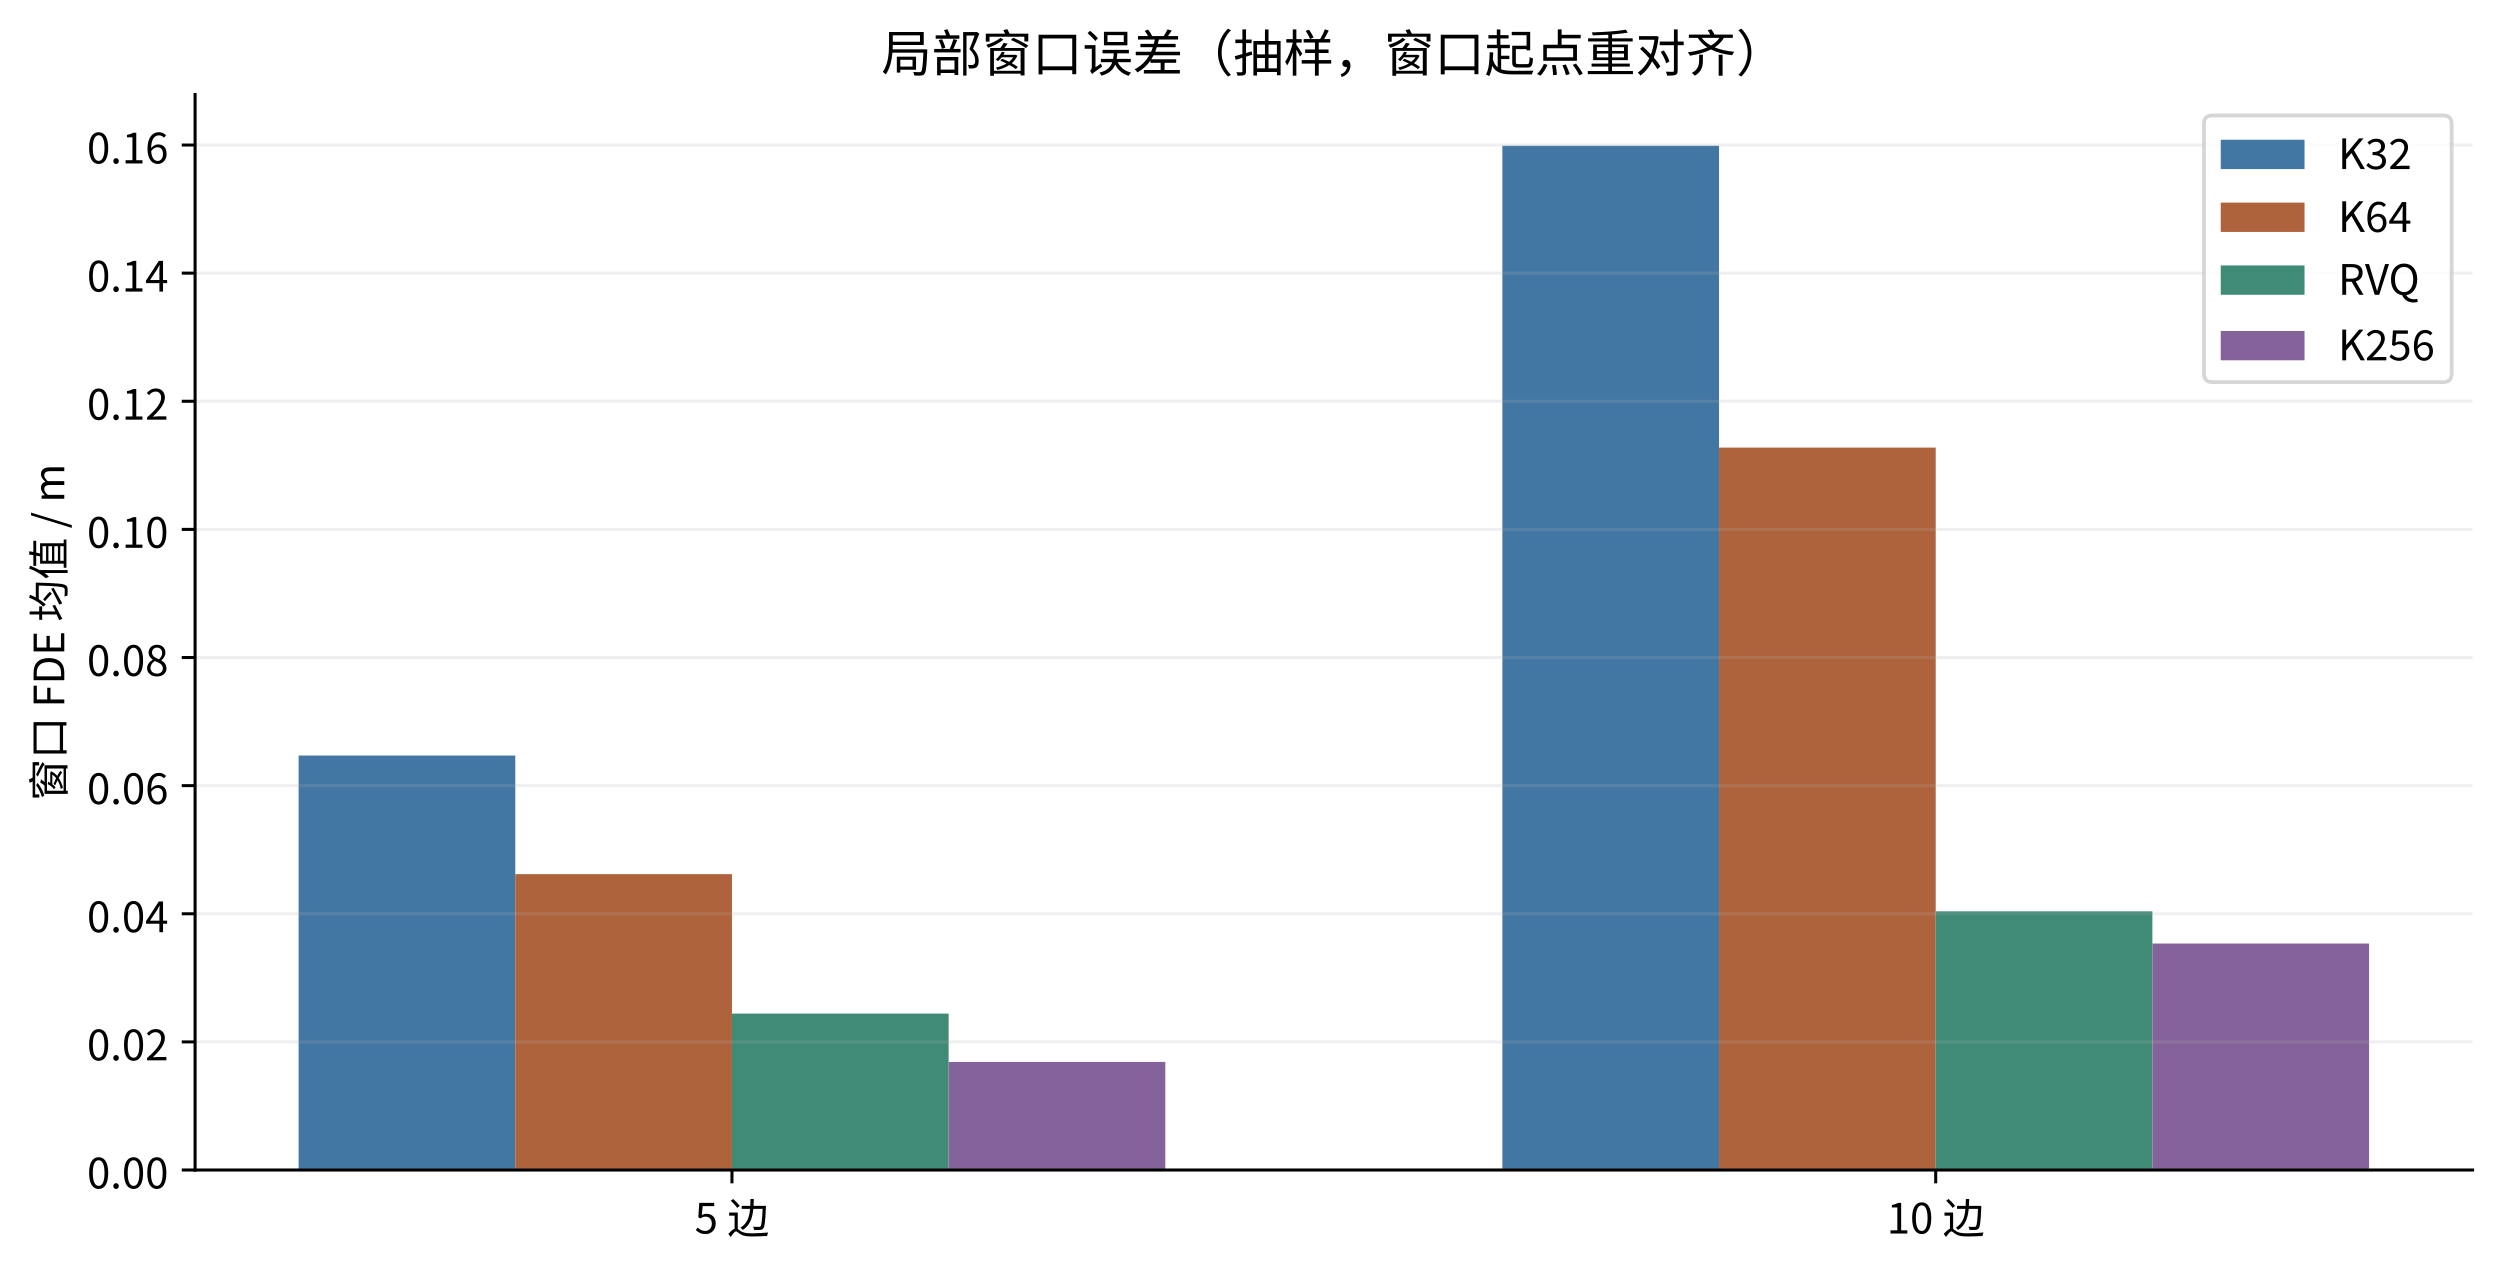
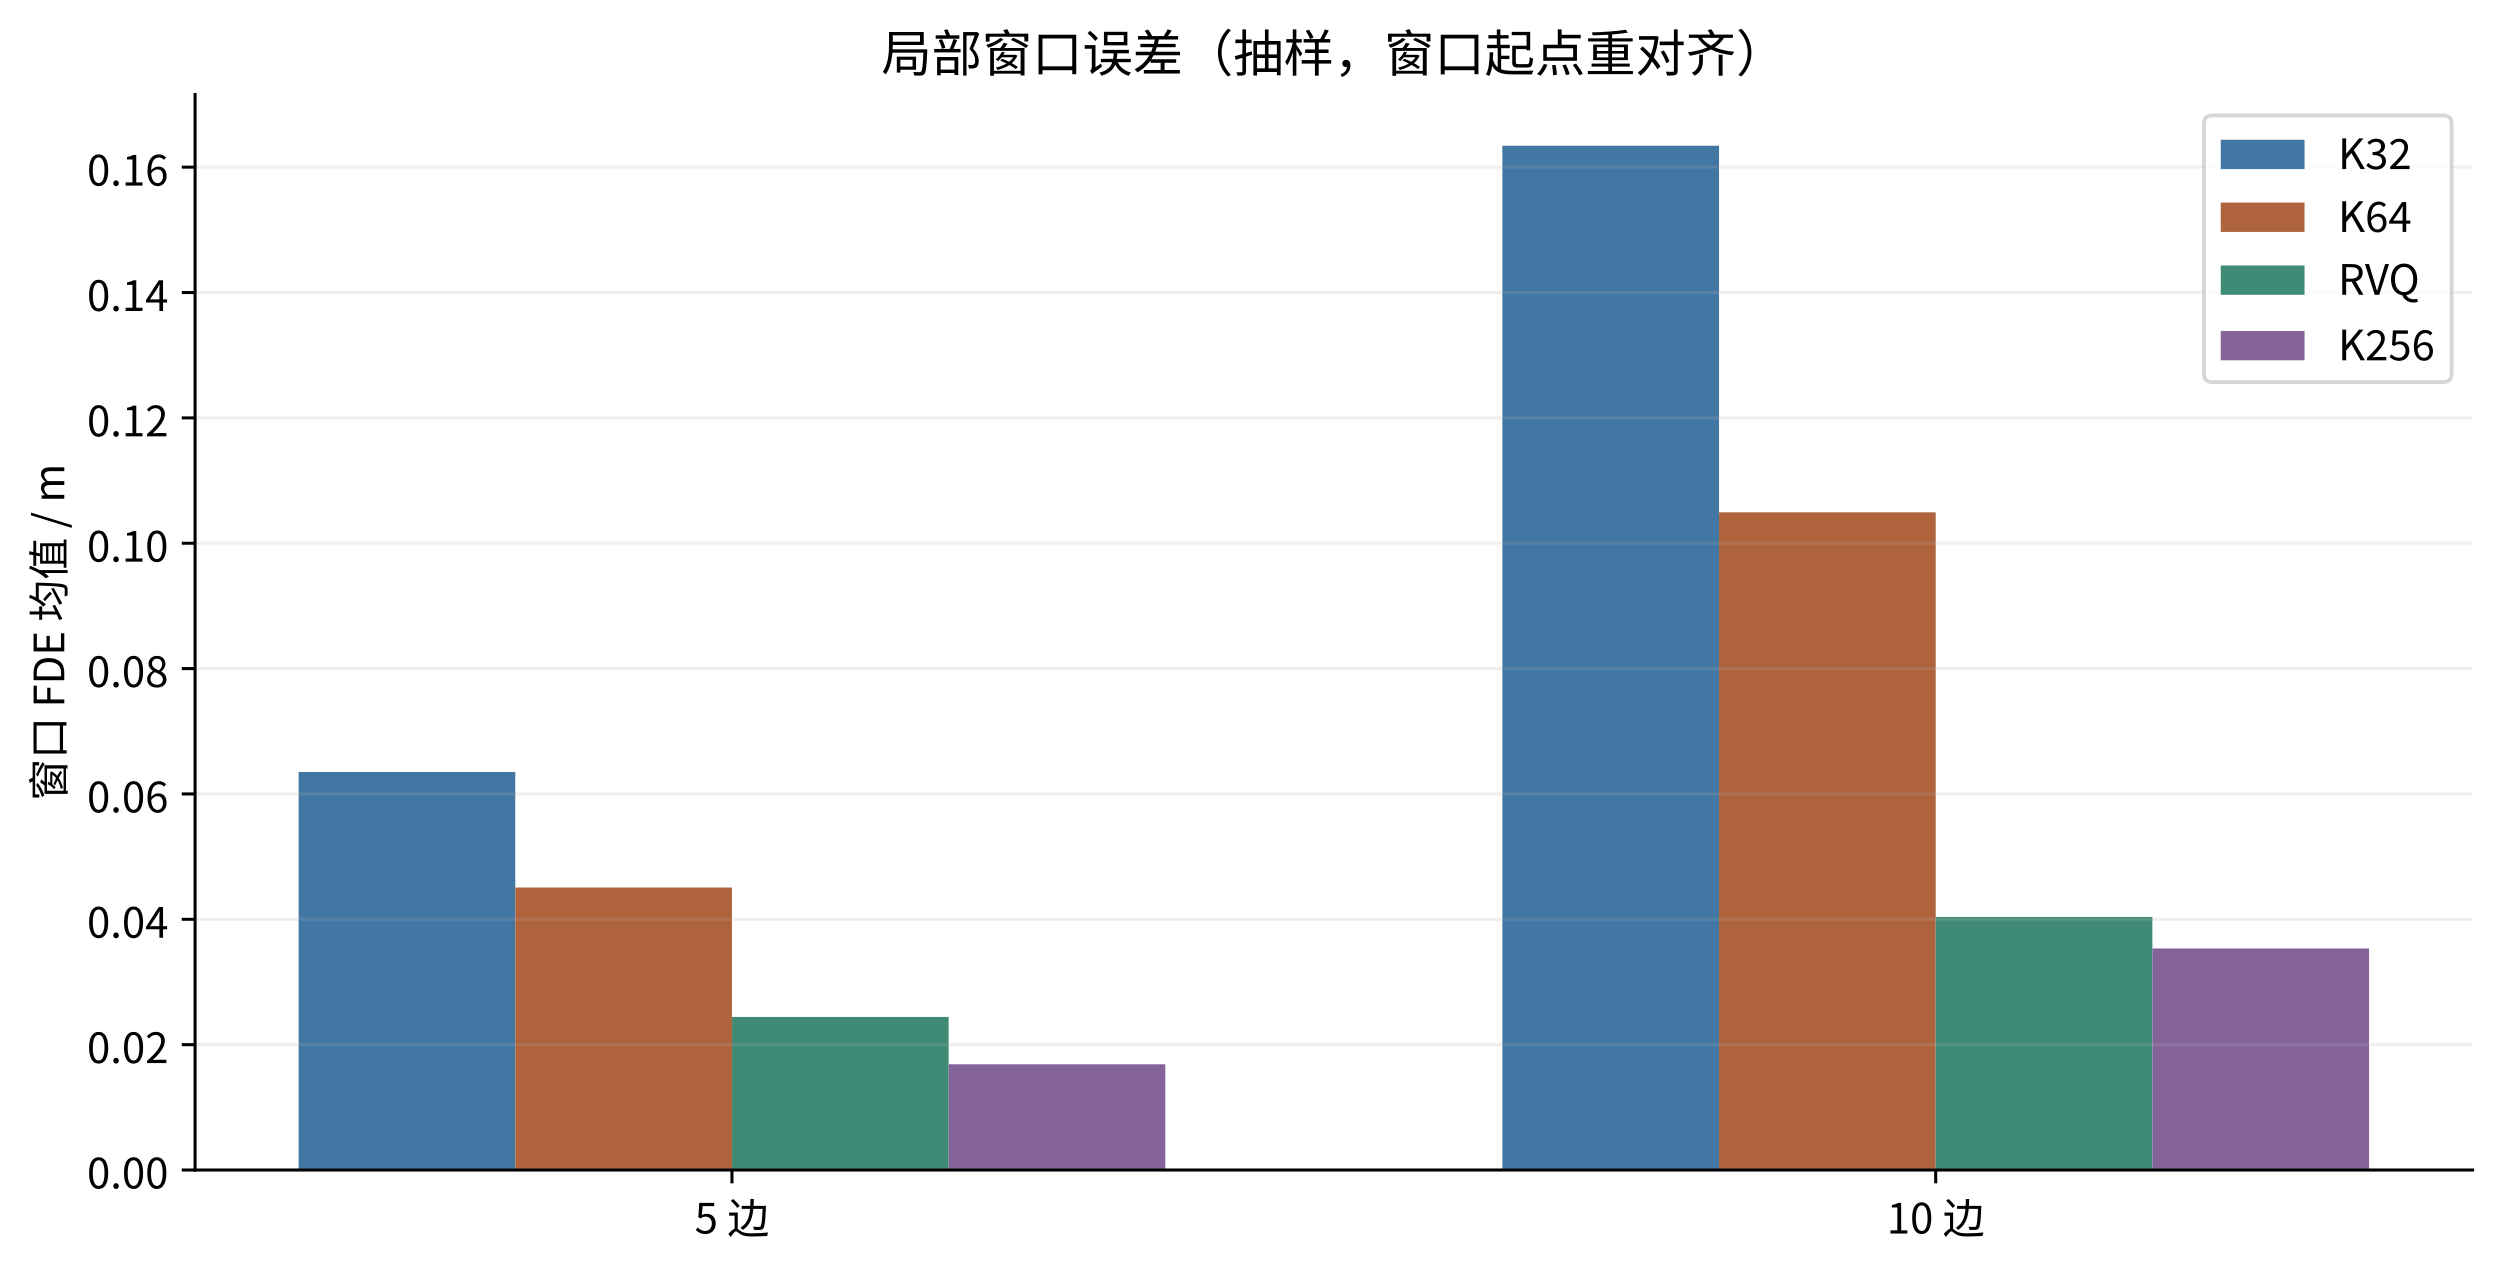
<svg xmlns="http://www.w3.org/2000/svg" xmlns:xlink="http://www.w3.org/1999/xlink" width="656.4pt" height="332.4pt" viewBox="0 0 656.4 332.4" version="1.1">
  <defs>
    <style type="text/css">*{stroke-linejoin: round; stroke-linecap: butt}</style>
  </defs>
  <g id="figure_1">
    <g id="patch_1">
      <path d="M 0 332.4  L 656.4 332.4  L 656.4 0  L 0 0  z " style="fill: #ffffff" />
    </g>
    <g id="axes_1">
      <g id="patch_2">
        <path d="M 51.222 307.2  L 649.2 307.2  L 649.2 24.816  L 51.222 24.816  z " style="fill: #ffffff" />
      </g>
      <g id="patch_3">
-         <path d="M 78.403 307.2  L 135.293 307.2  L 135.293 198.372  L 78.403 198.372  z " clip-path="url(#pcf52a95113)" style="fill: #4277a3" />
+         <path d="M 78.403 307.2  L 135.293 307.2  L 135.293 202.692  L 78.403 202.692  z " clip-path="url(#pcb01c8362a)" style="fill: #4277a3" />
      </g>
      <g id="patch_4">
-         <path d="M 394.459 307.2  L 451.349 307.2  L 451.349 38.263  L 394.459 38.263  z " clip-path="url(#pcf52a95113)" style="fill: #4277a3" />
+         <path d="M 394.459 307.2  L 451.349 307.2  L 451.349 38.263  L 394.459 38.263  z " clip-path="url(#pcb01c8362a)" style="fill: #4277a3" />
      </g>
      <g id="patch_5">
-         <path d="M 135.293 307.2  L 192.183 307.2  L 192.183 229.509  L 135.293 229.509  z " clip-path="url(#pcf52a95113)" style="fill: #ae633c" />
+         <path d="M 135.293 307.2  L 192.183 307.2  L 192.183 233.034  L 135.293 233.034  z " clip-path="url(#pcb01c8362a)" style="fill: #ae633c" />
      </g>
      <g id="patch_6">
-         <path d="M 451.349 307.2  L 508.239 307.2  L 508.239 117.519  L 451.349 117.519  z " clip-path="url(#pcf52a95113)" style="fill: #ae633c" />
+         <path d="M 451.349 307.2  L 508.239 307.2  L 508.239 134.524  L 451.349 134.524  z " clip-path="url(#pcb01c8362a)" style="fill: #ae633c" />
      </g>
      <g id="patch_7">
-         <path d="M 192.183 307.2  L 249.073 307.2  L 249.073 266.123  L 192.183 266.123  z " clip-path="url(#pcf52a95113)" style="fill: #3f8b75" />
+         <path d="M 192.183 307.2  L 249.073 307.2  L 249.073 267.011  L 192.183 267.011  z " clip-path="url(#pcb01c8362a)" style="fill: #3f8b75" />
      </g>
      <g id="patch_8">
-         <path d="M 508.239 307.2  L 565.129 307.2  L 565.129 239.288  L 508.239 239.288  z " clip-path="url(#pcf52a95113)" style="fill: #3f8b75" />
+         <path d="M 508.239 307.2  L 565.129 307.2  L 565.129 240.756  L 508.239 240.756  z " clip-path="url(#pcb01c8362a)" style="fill: #3f8b75" />
      </g>
      <g id="patch_9">
-         <path d="M 249.073 307.2  L 305.963 307.2  L 305.963 278.829  L 249.073 278.829  z " clip-path="url(#pcf52a95113)" style="fill: #84639a" />
+         <path d="M 249.073 307.2  L 305.963 307.2  L 305.963 279.442  L 249.073 279.442  z " clip-path="url(#pcb01c8362a)" style="fill: #84639a" />
      </g>
      <g id="patch_10">
-         <path d="M 565.129 307.2  L 622.019 307.2  L 622.019 247.738  L 565.129 247.738  z " clip-path="url(#pcf52a95113)" style="fill: #84639a" />
+         <path d="M 565.129 307.2  L 622.019 307.2  L 622.019 249.023  L 565.129 249.023  z " clip-path="url(#pcb01c8362a)" style="fill: #84639a" />
      </g>
      <g id="matplotlib.axis_1">
        <g id="xtick_1">
          <g id="line2d_1">
            <defs>
-               <path id="m6a5ae61ac7" d="M 0 0  L 0 3.5  " style="stroke: #000000; stroke-width: 0.8" />
+               <path id="m685bf8e0f5" d="M 0 0  L 0 3.5  " style="stroke: #000000; stroke-width: 0.8" />
            </defs>
            <g>
-               <use xlink:href="#m6a5ae61ac7" x="192.183" y="307.2" style="stroke: #000000; stroke-width: 0.8" />
+               <use xlink:href="#m685bf8e0f5" x="192.183" y="307.2" style="stroke: #000000; stroke-width: 0.8" />
            </g>
          </g>
          <g id="text_1">
            <text style="font-size: 11px; font-family: 'Noto Sans CJK SC'; text-anchor: middle" x="192.183" y="323.88" transform="rotate(-0 192.1831 323.8795)">5 边</text>
          </g>
        </g>
        <g id="xtick_2">
          <g id="line2d_2">
            <g>
-               <use xlink:href="#m6a5ae61ac7" x="508.239" y="307.2" style="stroke: #000000; stroke-width: 0.8" />
+               <use xlink:href="#m685bf8e0f5" x="508.239" y="307.2" style="stroke: #000000; stroke-width: 0.8" />
            </g>
          </g>
          <g id="text_2">
            <text style="font-size: 11px; font-family: 'Noto Sans CJK SC'; text-anchor: middle" x="508.239" y="323.88" transform="rotate(-0 508.2387 323.8795)">10 边</text>
          </g>
        </g>
      </g>
      <g id="matplotlib.axis_2">
        <g id="ytick_1">
          <g id="line2d_3">
-             <path d="M 51.222 307.2  L 649.2 307.2  " clip-path="url(#pcf52a95113)" style="fill: none; stroke: #b0b0b0; stroke-opacity: 0.2; stroke-width: 0.8; stroke-linecap: square" />
+             <path d="M 51.222 307.2  L 649.2 307.2  " clip-path="url(#pcb01c8362a)" style="fill: none; stroke: #b0b0b0; stroke-opacity: 0.2; stroke-width: 0.8; stroke-linecap: square" />
          </g>
          <g id="line2d_4">
            <defs>
-               <path id="m6d18ecc056" d="M 0 0  L -3.5 0  " style="stroke: #000000; stroke-width: 0.8" />
+               <path id="mcb295cfcff" d="M 0 0  L -3.5 0  " style="stroke: #000000; stroke-width: 0.8" />
            </defs>
            <g>
-               <use xlink:href="#m6d18ecc056" x="51.222" y="307.2" style="stroke: #000000; stroke-width: 0.8" />
+               <use xlink:href="#mcb295cfcff" x="51.222" y="307.2" style="stroke: #000000; stroke-width: 0.8" />
            </g>
          </g>
          <g id="text_3">
            <text style="font-size: 11px; font-family: 'Noto Sans CJK SC'; text-anchor: end" x="44.222" y="312.04" transform="rotate(-0 44.22234 312.0395)">0.00</text>
          </g>
        </g>
        <g id="ytick_2">
          <g id="line2d_5">
-             <path d="M 51.222 273.559  L 649.2 273.559  " clip-path="url(#pcf52a95113)" style="fill: none; stroke: #b0b0b0; stroke-opacity: 0.2; stroke-width: 0.8; stroke-linecap: square" />
+             <path d="M 51.222 274.286  L 649.2 274.286  " clip-path="url(#pcb01c8362a)" style="fill: none; stroke: #b0b0b0; stroke-opacity: 0.2; stroke-width: 0.8; stroke-linecap: square" />
          </g>
          <g id="line2d_6">
            <g>
-               <use xlink:href="#m6d18ecc056" x="51.222" y="273.559" style="stroke: #000000; stroke-width: 0.8" />
+               <use xlink:href="#mcb295cfcff" x="51.222" y="274.286" style="stroke: #000000; stroke-width: 0.8" />
            </g>
          </g>
          <g id="text_4">
-             <text style="font-size: 11px; font-family: 'Noto Sans CJK SC'; text-anchor: end" x="44.222" y="278.399" transform="rotate(-0 44.22234 278.3992)">0.02</text>
+             <text style="font-size: 11px; font-family: 'Noto Sans CJK SC'; text-anchor: end" x="44.222" y="279.126" transform="rotate(-0 44.22234 279.1264)">0.02</text>
          </g>
        </g>
        <g id="ytick_3">
          <g id="line2d_7">
-             <path d="M 51.222 239.919  L 649.2 239.919  " clip-path="url(#pcf52a95113)" style="fill: none; stroke: #b0b0b0; stroke-opacity: 0.2; stroke-width: 0.8; stroke-linecap: square" />
+             <path d="M 51.222 241.373  L 649.2 241.373  " clip-path="url(#pcb01c8362a)" style="fill: none; stroke: #b0b0b0; stroke-opacity: 0.2; stroke-width: 0.8; stroke-linecap: square" />
          </g>
          <g id="line2d_8">
            <g>
-               <use xlink:href="#m6d18ecc056" x="51.222" y="239.919" style="stroke: #000000; stroke-width: 0.8" />
+               <use xlink:href="#mcb295cfcff" x="51.222" y="241.373" style="stroke: #000000; stroke-width: 0.8" />
            </g>
          </g>
          <g id="text_5">
-             <text style="font-size: 11px; font-family: 'Noto Sans CJK SC'; text-anchor: end" x="44.222" y="244.759" transform="rotate(-0 44.22234 244.7588)">0.04</text>
+             <text style="font-size: 11px; font-family: 'Noto Sans CJK SC'; text-anchor: end" x="44.222" y="246.213" transform="rotate(-0 44.22234 246.2132)">0.04</text>
          </g>
        </g>
        <g id="ytick_4">
          <g id="line2d_9">
-             <path d="M 51.222 206.278  L 649.2 206.278  " clip-path="url(#pcf52a95113)" style="fill: none; stroke: #b0b0b0; stroke-opacity: 0.2; stroke-width: 0.8; stroke-linecap: square" />
+             <path d="M 51.222 208.46  L 649.2 208.46  " clip-path="url(#pcb01c8362a)" style="fill: none; stroke: #b0b0b0; stroke-opacity: 0.2; stroke-width: 0.8; stroke-linecap: square" />
          </g>
          <g id="line2d_10">
            <g>
-               <use xlink:href="#m6d18ecc056" x="51.222" y="206.278" style="stroke: #000000; stroke-width: 0.8" />
+               <use xlink:href="#mcb295cfcff" x="51.222" y="208.46" style="stroke: #000000; stroke-width: 0.8" />
            </g>
          </g>
          <g id="text_6">
-             <text style="font-size: 11px; font-family: 'Noto Sans CJK SC'; text-anchor: end" x="44.222" y="211.118" transform="rotate(-0 44.22234 211.1184)">0.06</text>
+             <text style="font-size: 11px; font-family: 'Noto Sans CJK SC'; text-anchor: end" x="44.222" y="213.3" transform="rotate(-0 44.22234 213.3001)">0.06</text>
          </g>
        </g>
        <g id="ytick_5">
          <g id="line2d_11">
-             <path d="M 51.222 172.638  L 649.2 172.638  " clip-path="url(#pcf52a95113)" style="fill: none; stroke: #b0b0b0; stroke-opacity: 0.2; stroke-width: 0.8; stroke-linecap: square" />
+             <path d="M 51.222 175.547  L 649.2 175.547  " clip-path="url(#pcb01c8362a)" style="fill: none; stroke: #b0b0b0; stroke-opacity: 0.2; stroke-width: 0.8; stroke-linecap: square" />
          </g>
          <g id="line2d_12">
            <g>
-               <use xlink:href="#m6d18ecc056" x="51.222" y="172.638" style="stroke: #000000; stroke-width: 0.8" />
+               <use xlink:href="#mcb295cfcff" x="51.222" y="175.547" style="stroke: #000000; stroke-width: 0.8" />
            </g>
          </g>
          <g id="text_7">
-             <text style="font-size: 11px; font-family: 'Noto Sans CJK SC'; text-anchor: end" x="44.222" y="177.478" transform="rotate(-0 44.22234 177.478)">0.08</text>
+             <text style="font-size: 11px; font-family: 'Noto Sans CJK SC'; text-anchor: end" x="44.222" y="180.387" transform="rotate(-0 44.22234 180.387)">0.08</text>
          </g>
        </g>
        <g id="ytick_6">
          <g id="line2d_13">
-             <path d="M 51.222 138.998  L 649.2 138.998  " clip-path="url(#pcf52a95113)" style="fill: none; stroke: #b0b0b0; stroke-opacity: 0.2; stroke-width: 0.8; stroke-linecap: square" />
+             <path d="M 51.222 142.634  L 649.2 142.634  " clip-path="url(#pcb01c8362a)" style="fill: none; stroke: #b0b0b0; stroke-opacity: 0.2; stroke-width: 0.8; stroke-linecap: square" />
          </g>
          <g id="line2d_14">
            <g>
-               <use xlink:href="#m6d18ecc056" x="51.222" y="138.998" style="stroke: #000000; stroke-width: 0.8" />
+               <use xlink:href="#mcb295cfcff" x="51.222" y="142.634" style="stroke: #000000; stroke-width: 0.8" />
            </g>
          </g>
          <g id="text_8">
-             <text style="font-size: 11px; font-family: 'Noto Sans CJK SC'; text-anchor: end" x="44.222" y="143.838" transform="rotate(-0 44.22234 143.8377)">0.10</text>
+             <text style="font-size: 11px; font-family: 'Noto Sans CJK SC'; text-anchor: end" x="44.222" y="147.474" transform="rotate(-0 44.22234 147.4738)">0.10</text>
          </g>
        </g>
        <g id="ytick_7">
          <g id="line2d_15">
-             <path d="M 51.222 105.357  L 649.2 105.357  " clip-path="url(#pcf52a95113)" style="fill: none; stroke: #b0b0b0; stroke-opacity: 0.2; stroke-width: 0.8; stroke-linecap: square" />
+             <path d="M 51.222 109.721  L 649.2 109.721  " clip-path="url(#pcb01c8362a)" style="fill: none; stroke: #b0b0b0; stroke-opacity: 0.2; stroke-width: 0.8; stroke-linecap: square" />
          </g>
          <g id="line2d_16">
            <g>
-               <use xlink:href="#m6d18ecc056" x="51.222" y="105.357" style="stroke: #000000; stroke-width: 0.8" />
+               <use xlink:href="#mcb295cfcff" x="51.222" y="109.721" style="stroke: #000000; stroke-width: 0.8" />
            </g>
          </g>
          <g id="text_9">
-             <text style="font-size: 11px; font-family: 'Noto Sans CJK SC'; text-anchor: end" x="44.222" y="110.197" transform="rotate(-0 44.22234 110.1973)">0.12</text>
+             <text style="font-size: 11px; font-family: 'Noto Sans CJK SC'; text-anchor: end" x="44.222" y="114.561" transform="rotate(-0 44.22234 114.5607)">0.12</text>
          </g>
        </g>
        <g id="ytick_8">
          <g id="line2d_17">
-             <path d="M 51.222 71.717  L 649.2 71.717  " clip-path="url(#pcf52a95113)" style="fill: none; stroke: #b0b0b0; stroke-opacity: 0.2; stroke-width: 0.8; stroke-linecap: square" />
+             <path d="M 51.222 76.808  L 649.2 76.808  " clip-path="url(#pcb01c8362a)" style="fill: none; stroke: #b0b0b0; stroke-opacity: 0.2; stroke-width: 0.8; stroke-linecap: square" />
          </g>
          <g id="line2d_18">
            <g>
-               <use xlink:href="#m6d18ecc056" x="51.222" y="71.717" style="stroke: #000000; stroke-width: 0.8" />
+               <use xlink:href="#mcb295cfcff" x="51.222" y="76.808" style="stroke: #000000; stroke-width: 0.8" />
            </g>
          </g>
          <g id="text_10">
-             <text style="font-size: 11px; font-family: 'Noto Sans CJK SC'; text-anchor: end" x="44.222" y="76.557" transform="rotate(-0 44.22234 76.55694)">0.14</text>
+             <text style="font-size: 11px; font-family: 'Noto Sans CJK SC'; text-anchor: end" x="44.222" y="81.648" transform="rotate(-0 44.22234 81.64753)">0.14</text>
          </g>
        </g>
        <g id="ytick_9">
          <g id="line2d_19">
-             <path d="M 51.222 38.077  L 649.2 38.077  " clip-path="url(#pcf52a95113)" style="fill: none; stroke: #b0b0b0; stroke-opacity: 0.2; stroke-width: 0.8; stroke-linecap: square" />
+             <path d="M 51.222 43.894  L 649.2 43.894  " clip-path="url(#pcb01c8362a)" style="fill: none; stroke: #b0b0b0; stroke-opacity: 0.2; stroke-width: 0.8; stroke-linecap: square" />
          </g>
          <g id="line2d_20">
            <g>
-               <use xlink:href="#m6d18ecc056" x="51.222" y="38.077" style="stroke: #000000; stroke-width: 0.8" />
+               <use xlink:href="#mcb295cfcff" x="51.222" y="43.894" style="stroke: #000000; stroke-width: 0.8" />
            </g>
          </g>
          <g id="text_11">
-             <text style="font-size: 11px; font-family: 'Noto Sans CJK SC'; text-anchor: end" x="44.222" y="42.917" transform="rotate(-0 44.22234 42.91658)">0.16</text>
+             <text style="font-size: 11px; font-family: 'Noto Sans CJK SC'; text-anchor: end" x="44.222" y="48.734" transform="rotate(-0 44.22234 48.73439)">0.16</text>
          </g>
        </g>
        <g id="text_12">
          <text style="font-size: 11px; font-family: 'Noto Sans CJK SC'; text-anchor: middle" x="16.88" y="166.008" transform="rotate(-90 16.88 166.0078)">窗口 FDE 均值 / m</text>
        </g>
      </g>
      <g id="patch_11">
        <path d="M 51.222 307.2  L 51.222 24.816  " style="fill: none; stroke: #000000; stroke-width: 0.8; stroke-linejoin: miter; stroke-linecap: square" />
      </g>
      <g id="patch_12">
        <path d="M 51.222 307.2  L 649.2 307.2  " style="fill: none; stroke: #000000; stroke-width: 0.8; stroke-linejoin: miter; stroke-linecap: square" />
      </g>
      <g id="text_13">
        <text style="font-size: 13.2px; font-family: 'Noto Sans CJK SC'; text-anchor: middle" x="350.211" y="18.816" transform="rotate(-0 350.2109 18.816)">局部窗口误差（抽样，窗口起点重对齐）</text>
      </g>
      <g id="legend_1">
        <g id="patch_13">
          <path d="M 580.879 100.321  L 641.5 100.321  Q 643.7 100.321 643.7 98.121  L 643.7 32.516  Q 643.7 30.316 641.5 30.316  L 580.879 30.316  Q 578.679 30.316 578.679 32.516  L 578.679 98.121  Q 578.679 100.321 580.879 100.321  z " style="fill: #ffffff; opacity: 0.8; stroke: #cccccc; stroke-linejoin: miter" />
        </g>
        <g id="patch_14">
          <path d="M 583.079 44.396  L 605.079 44.396  L 605.079 36.696  L 583.079 36.696  z " style="fill: #4277a3" />
        </g>
        <g id="text_14">
          <text style="font-size: 11px; font-family: 'Noto Sans CJK SC'; text-anchor: start" x="613.879" y="44.396" transform="rotate(-0 613.8792 44.396)">K32</text>
        </g>
        <g id="patch_15">
          <path d="M 583.079 60.896  L 605.079 60.896  L 605.079 53.196  L 583.079 53.196  z " style="fill: #ae633c" />
        </g>
        <g id="text_15">
          <text style="font-size: 11px; font-family: 'Noto Sans CJK SC'; text-anchor: start" x="613.879" y="60.896" transform="rotate(-0 613.8792 60.896)">K64</text>
        </g>
        <g id="patch_16">
          <path d="M 583.079 77.396  L 605.079 77.396  L 605.079 69.696  L 583.079 69.696  z " style="fill: #3f8b75" />
        </g>
        <g id="text_16">
          <text style="font-size: 11px; font-family: 'Noto Sans CJK SC'; text-anchor: start" x="613.879" y="77.396" transform="rotate(-0 613.8792 77.396)">RVQ</text>
        </g>
        <g id="patch_17">
          <path d="M 583.079 94.601  L 605.079 94.601  L 605.079 86.901  L 583.079 86.901  z " style="fill: #84639a" />
        </g>
        <g id="text_17">
          <text style="font-size: 11px; font-family: 'Noto Sans CJK SC'; text-anchor: start" x="613.879" y="94.601" transform="rotate(-0 613.8792 94.60069)">K256</text>
        </g>
      </g>
    </g>
  </g>
  <defs>
-     <clipPath id="pcf52a95113">
+     <clipPath id="pcb01c8362a">
      <rect x="51.222" y="24.816" width="597.977" height="282.384" />
    </clipPath>
  </defs>
</svg>
